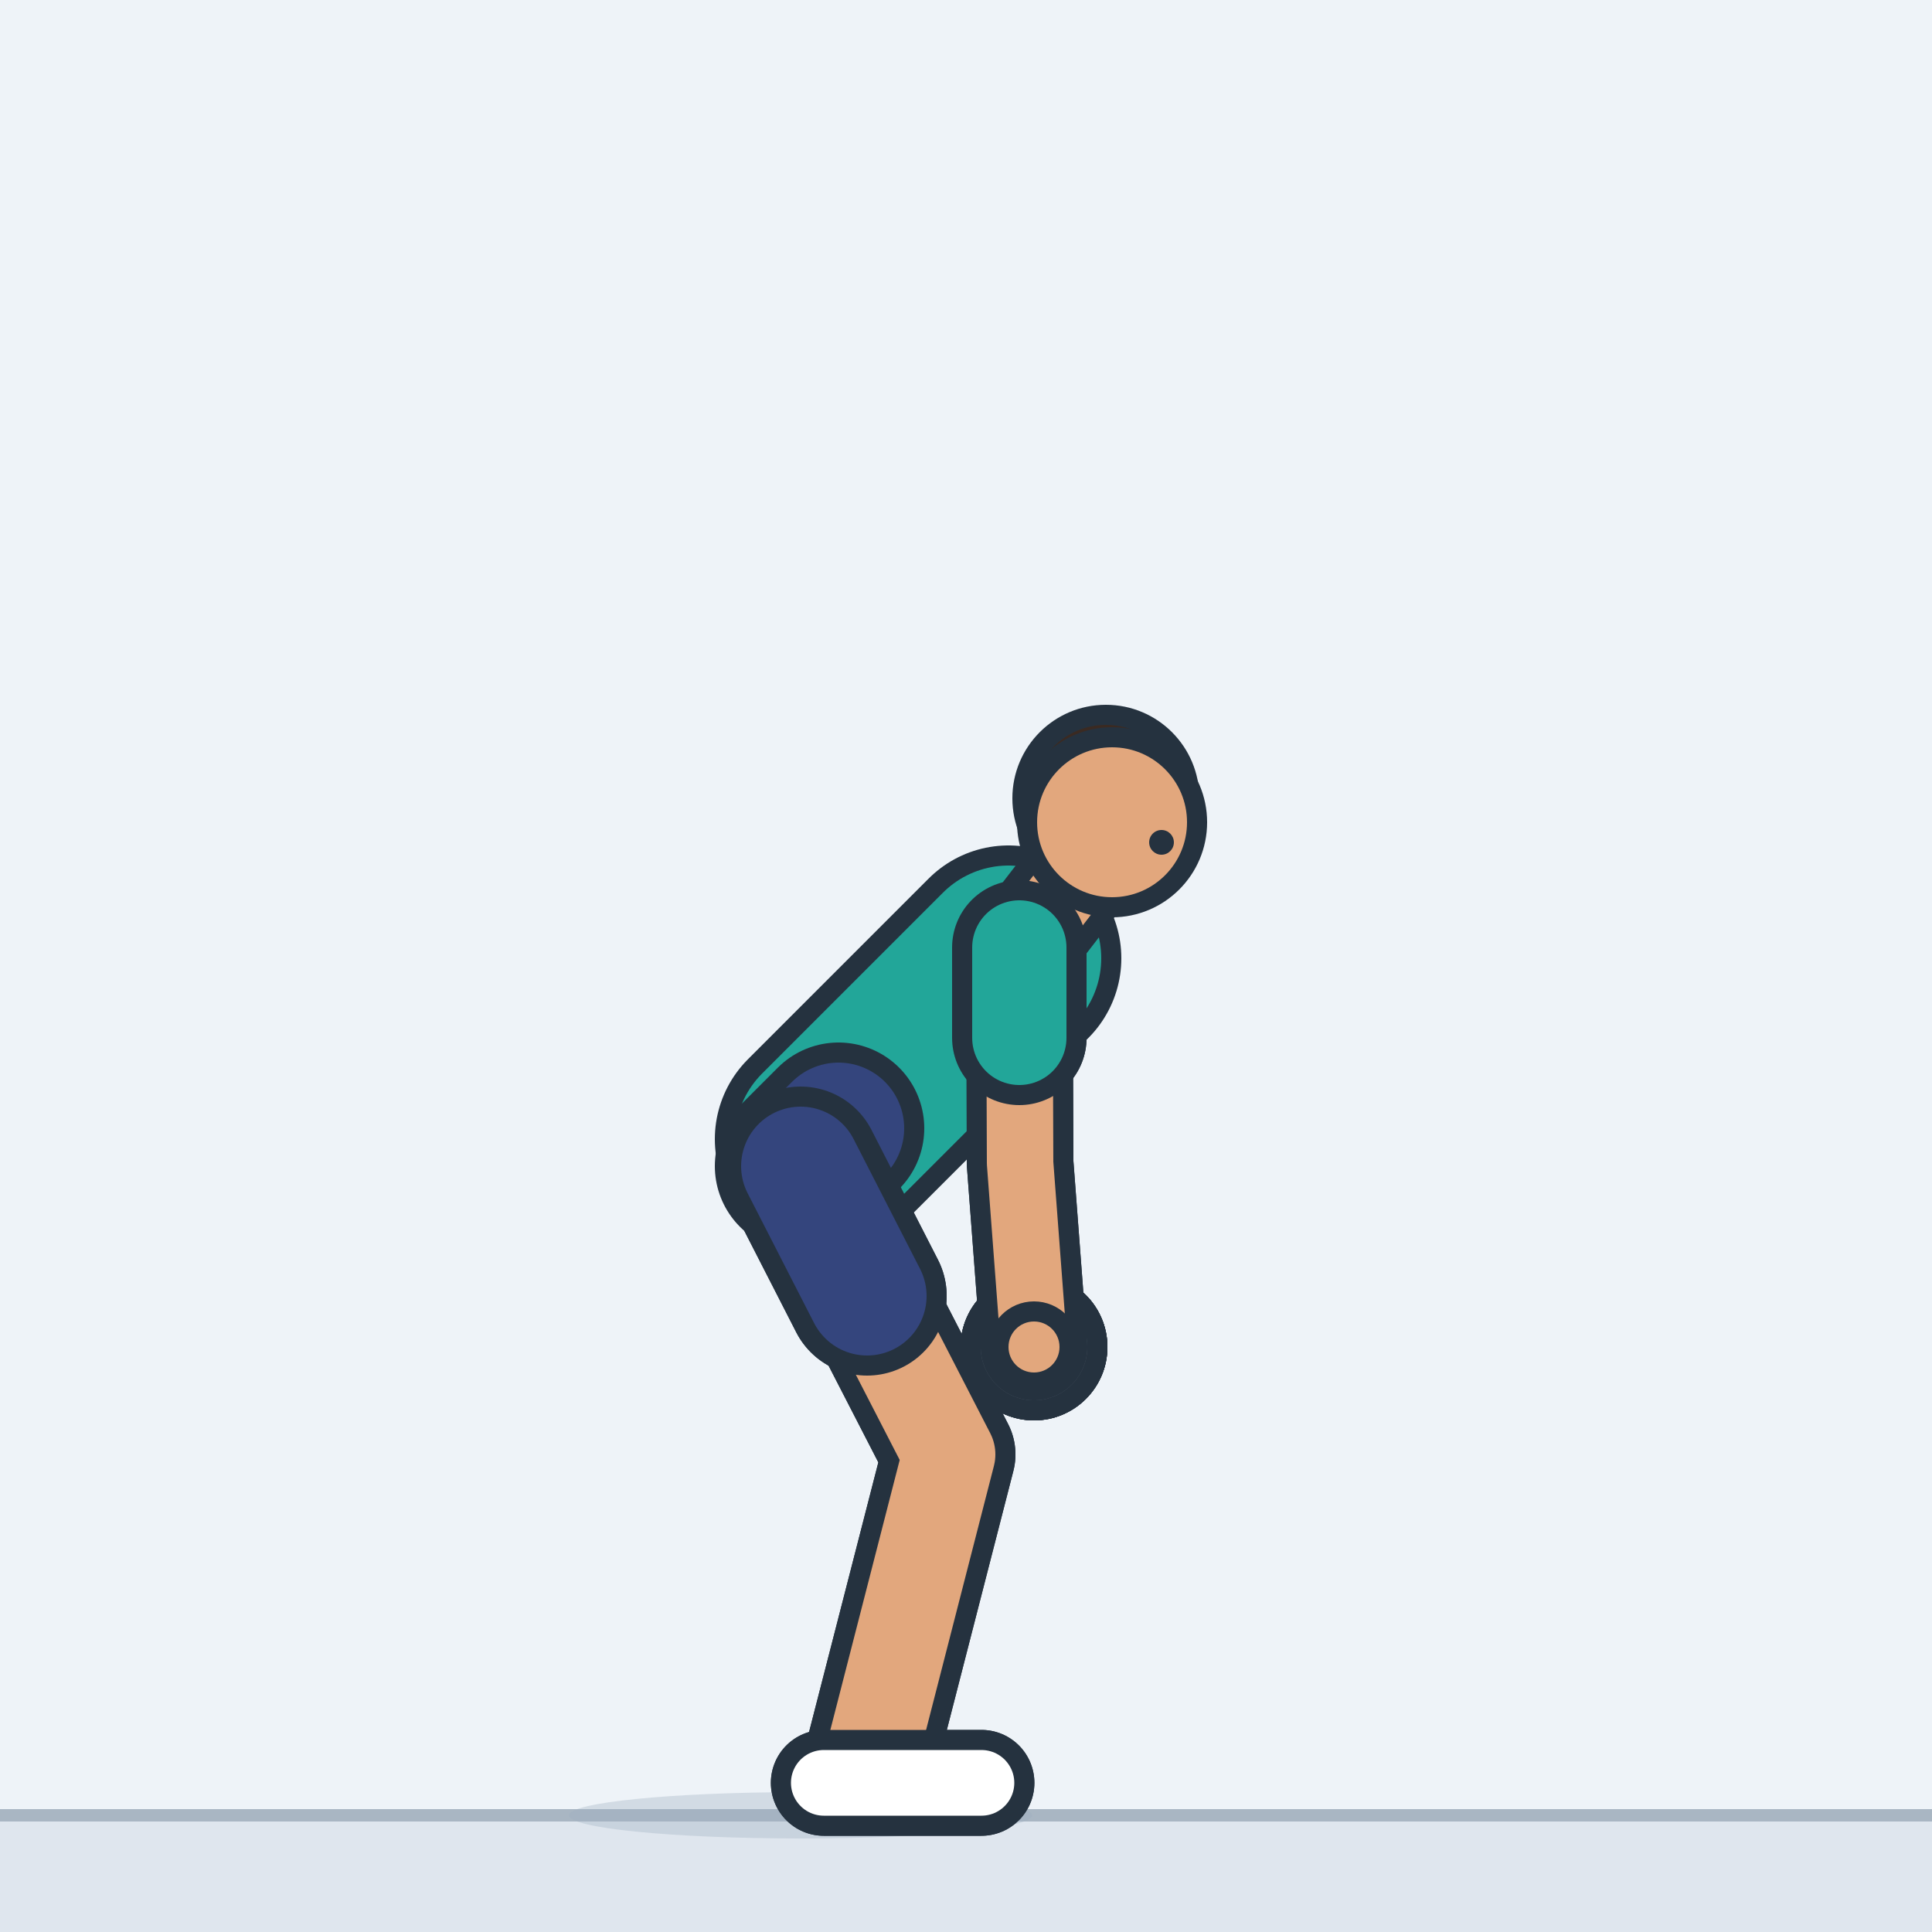
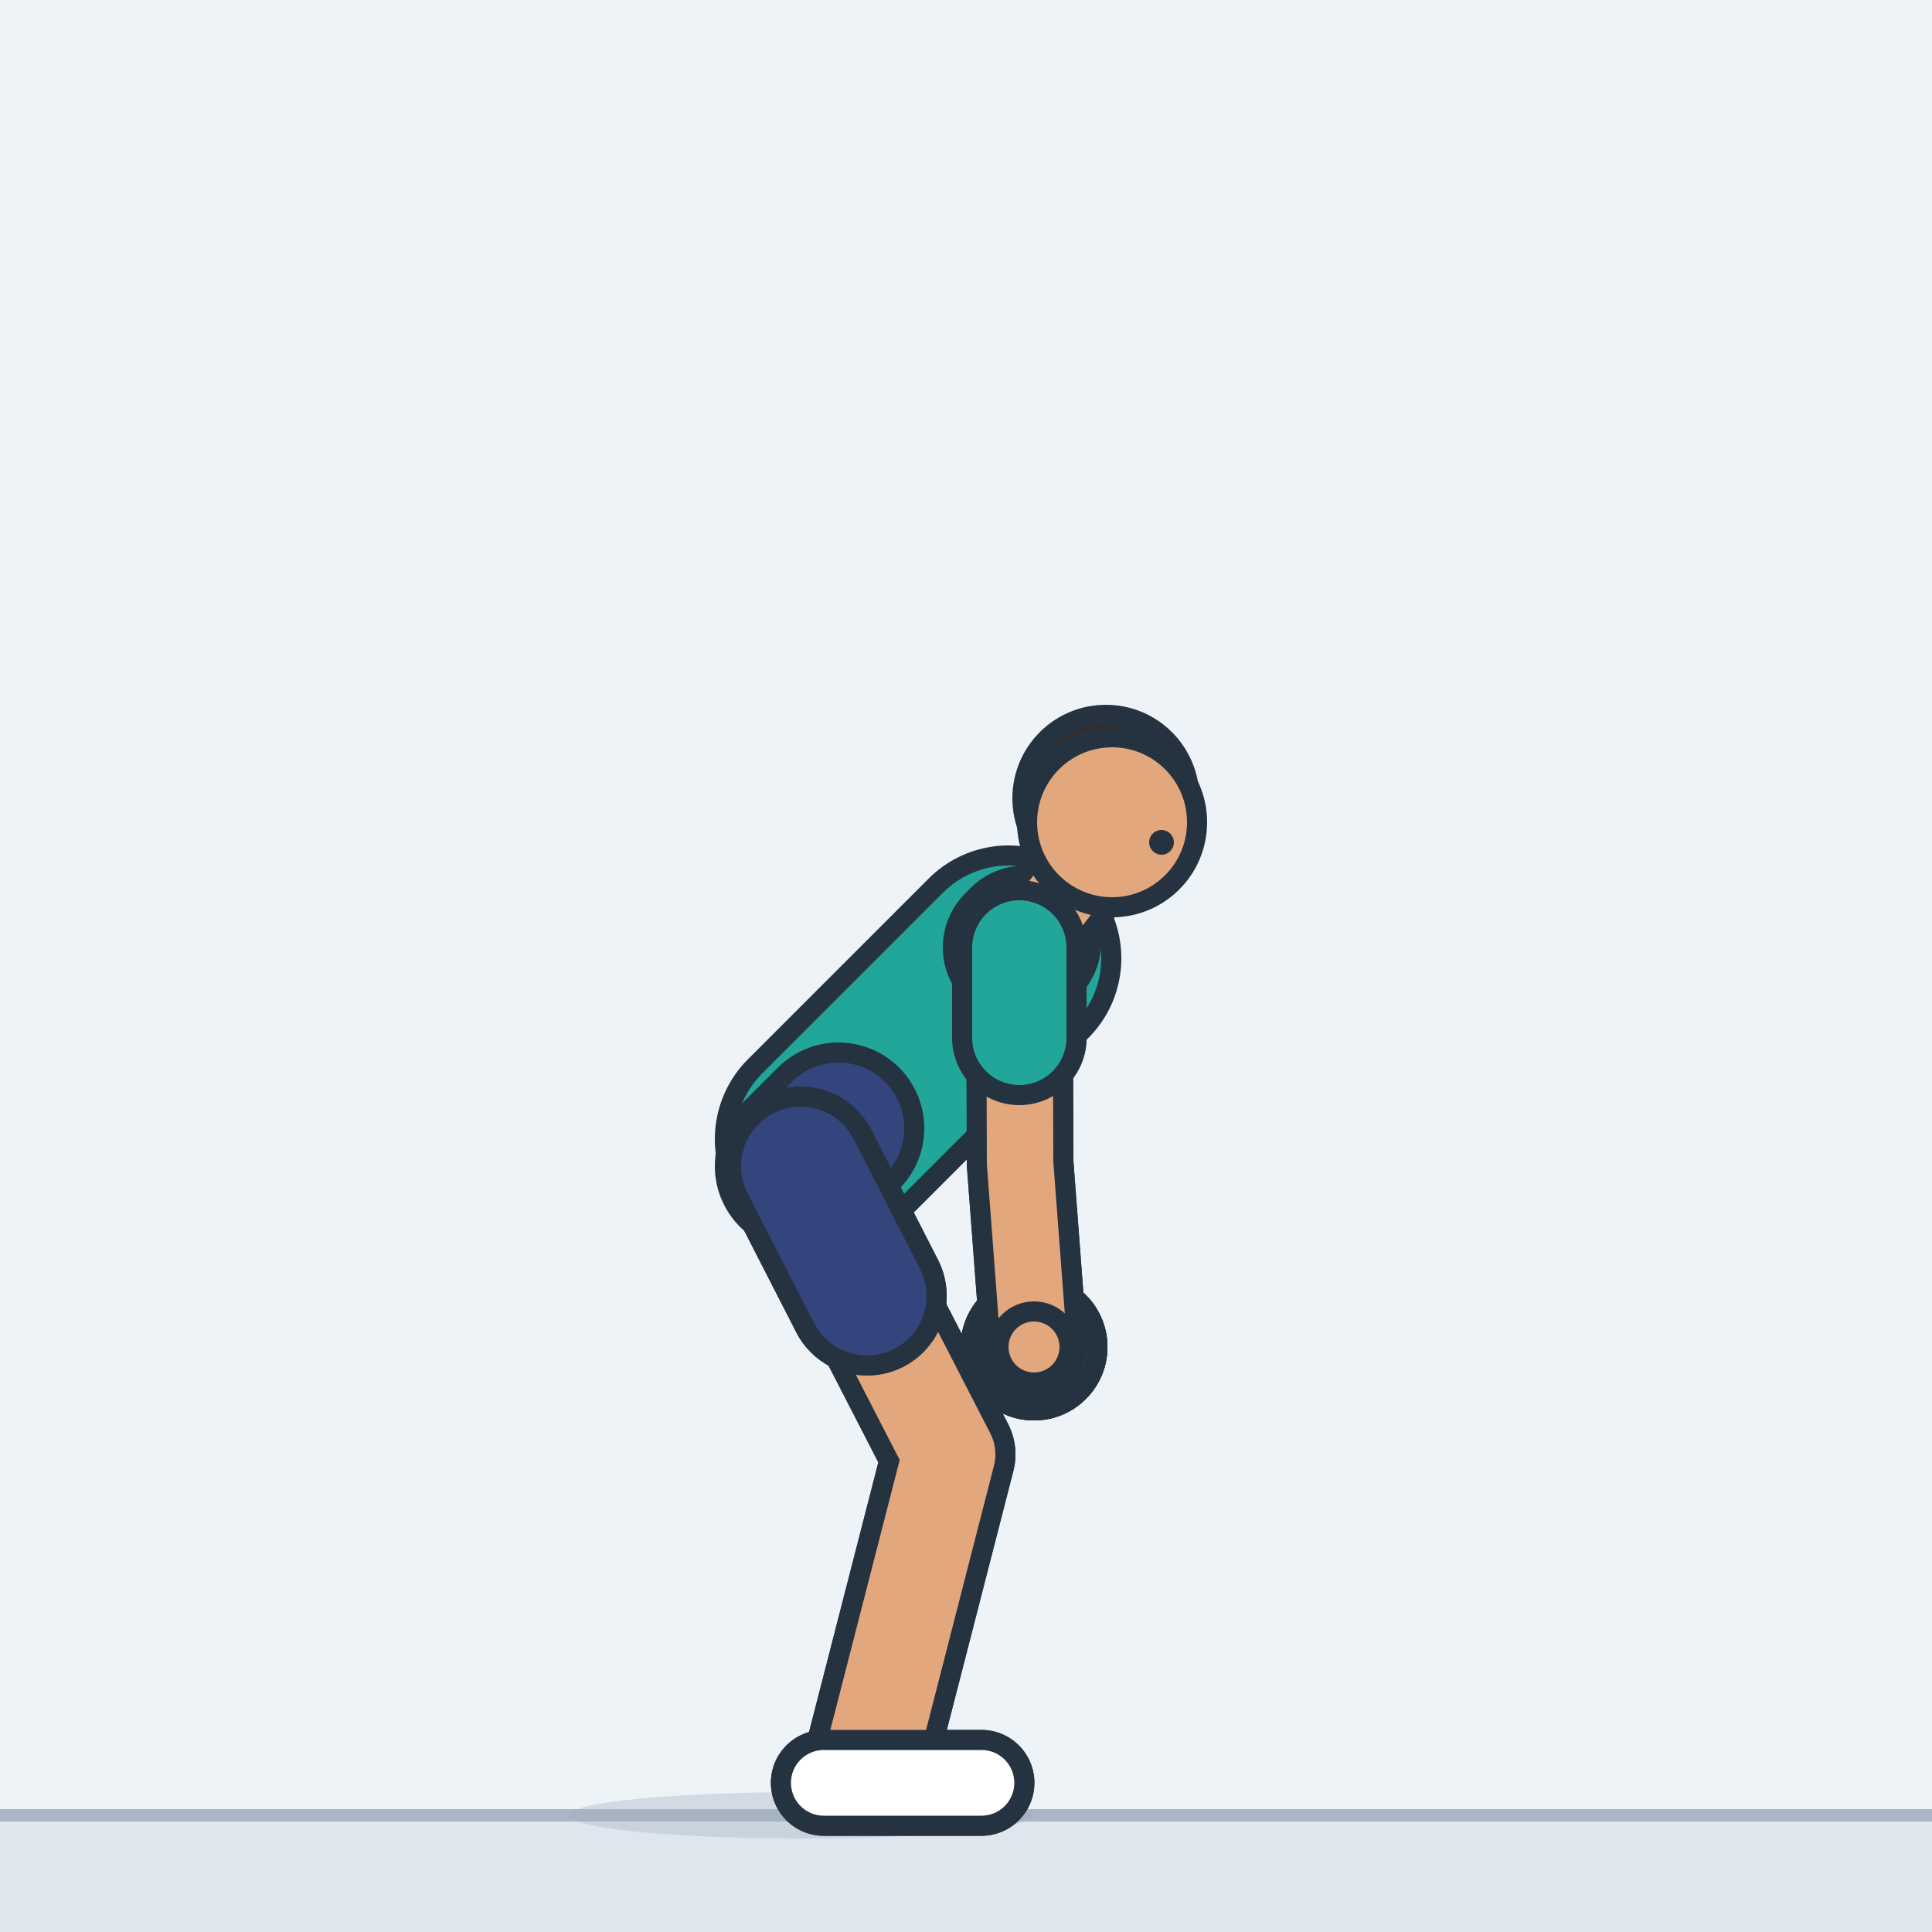
<svg xmlns="http://www.w3.org/2000/svg" width="260" height="260" viewBox="-115.6 -234.9 250 250" role="img" aria-label="Dumbbell row">
  <style>.s{display:none}@media (prefers-reduced-motion:reduce){.a{display:none}.s{display:inline}}polyline{fill:none;stroke-linecap:round;stroke-linejoin:round}</style>
  <rect x="-115.6" y="-234.9" width="250" height="250" fill="#eef3f8" />
  <g class="a">
    <rect x="-115.6" y="0" width="250" height="15.1" fill="#dfe6ee" />
    <line x1="-115.6" y1="0" x2="134.4" y2="0" stroke="#a9b6c3" stroke-width="1.6" />
    <ellipse cx="-12" cy="0" rx="30" ry="3" fill="#9fb0c0" opacity="0.35" />
    <defs>
      <polyline id="aarmL" points="16.3,-112.3 16.4,-84.4 18.2,-60.6">
        <animate attributeName="points" dur="2.4s" repeatCount="indefinite" values="16.3,-112.3 16.4,-84.4 18.2,-60.6;16.3,-112.3 16.4,-84.4 18.2,-60.6;16.3,-112.3 16.3,-84.4 18.1,-60.6;16.3,-112.3 15.9,-84.4 17.9,-60.6;16.3,-112.3 15.3,-84.5 17.4,-60.6;16.3,-112.3 14.2,-84.5 16.6,-60.7;16.3,-112.3 12.6,-84.7 15.4,-61;16.3,-112.3 10.4,-85.1 13.8,-61.5;16.3,-112.3 7.5,-86 11.7,-62.4;16.3,-112.3 4,-87.5 9.2,-64.1;16.3,-112.3 -0.1,-90 6.4,-67;16.3,-112.3 -3.7,-93.2 4,-70.6;16.3,-112.3 -6.2,-96.2 2.5,-73.9;16.3,-112.3 -7.8,-98.8 1.7,-76.8;16.3,-112.3 -8.8,-100.8 1.2,-79;16.3,-112.3 -9.5,-102.3 1,-80.7;16.3,-112.3 -9.9,-103.3 0.8,-81.8;16.3,-112.3 -10.1,-103.9 0.8,-82.5;16.3,-112.3 -10.2,-104.2 0.8,-82.9;16.3,-112.3 -10.2,-104.3 0.7,-83;16.3,-112.3 -10.2,-104.4 0.7,-83.1;16.3,-112.3 -10.2,-104.4 0.7,-83.1;16.3,-112.3 -10.2,-104.4 0.7,-83.1;16.3,-112.3 -10.2,-104.4 0.7,-83.1;16.3,-112.3 -10.2,-104.4 0.7,-83.1;16.3,-112.3 -10.2,-104.4 0.7,-83.1;16.3,-112.3 -10.2,-104.4 0.7,-83.1;16.3,-112.3 -10.2,-104.4 0.7,-83.1;16.3,-112.3 -10.2,-104.3 0.8,-83;16.3,-112.3 -10.2,-104.2 0.8,-82.8;16.3,-112.3 -10.1,-103.8 0.8,-82.5;16.3,-112.3 -9.9,-103.3 0.8,-81.8;16.3,-112.3 -9.6,-102.5 0.9,-80.9;16.3,-112.3 -9.1,-101.3 1.1,-79.6;16.3,-112.3 -8.4,-99.8 1.4,-77.9;16.3,-112.3 -7.3,-97.9 1.9,-75.8;16.3,-112.3 -5.8,-95.6 2.8,-73.3;16.3,-112.3 -3.6,-93.1 4.1,-70.4;16.3,-112.3 -0.6,-90.4 6.1,-67.4;16.3,-112.3 2.9,-88 8.5,-64.8;16.3,-112.3 6.1,-86.5 10.7,-63;16.3,-112.3 8.8,-85.5 12.7,-61.9;16.3,-112.3 11,-85 14.3,-61.3;16.3,-112.3 12.8,-84.7 15.6,-60.9;16.3,-112.3 14.1,-84.5 16.5,-60.7;16.3,-112.3 15.1,-84.5 17.2,-60.7;16.3,-112.3 15.7,-84.4 17.7,-60.6;16.3,-112.3 16.1,-84.4 18,-60.6;16.3,-112.3 16.3,-84.4 18.1,-60.6;16.3,-112.3 16.4,-84.4 18.2,-60.6;16.3,-112.3 16.4,-84.4 18.2,-60.6;16.3,-112.3 16.4,-84.4 18.2,-60.6;16.3,-112.3 16.4,-84.4 18.2,-60.6;16.3,-112.3 16.4,-84.4 18.2,-60.6;16.3,-112.3 16.4,-84.4 18.2,-60.6;16.3,-112.3 16.4,-84.4 18.2,-60.6;16.3,-112.3 16.4,-84.4 18.2,-60.6;16.3,-112.3 16.4,-84.4 18.2,-60.6;16.3,-112.3 16.4,-84.4 18.2,-60.6;16.3,-112.3 16.4,-84.4 18.2,-60.6;16.3,-112.3 16.4,-84.4 18.2,-60.6" />
      </polyline>
      <polyline id="asleeveL" points="16.3,-112.3 16.3,-100.6">
        <animate attributeName="points" dur="2.4s" repeatCount="indefinite" values="16.3,-112.3 16.3,-100.6;16.3,-112.3 16.3,-100.6;16.3,-112.3 16.3,-100.6;16.3,-112.3 16.1,-100.6;16.3,-112.3 15.9,-100.6;16.3,-112.3 15.4,-100.6;16.3,-112.3 14.7,-100.7;16.3,-112.3 13.8,-100.9;16.3,-112.3 12.6,-101.2;16.3,-112.3 11.1,-101.9;16.3,-112.3 9.4,-102.9;16.3,-112.3 7.9,-104.3;16.3,-112.3 6.8,-105.5;16.3,-112.3 6.2,-106.6;16.3,-112.3 5.7,-107.4;16.3,-112.3 5.5,-108.1;16.3,-112.3 5.3,-108.5;16.3,-112.3 5.2,-108.8;16.3,-112.3 5.2,-108.9;16.3,-112.3 5.2,-109;16.3,-112.3 5.1,-109;16.3,-112.3 5.1,-109;16.3,-112.3 5.1,-109;16.3,-112.3 5.1,-109;16.3,-112.3 5.1,-109;16.3,-112.3 5.1,-109;16.3,-112.3 5.1,-109;16.3,-112.3 5.2,-109;16.3,-112.3 5.2,-108.9;16.3,-112.3 5.2,-108.9;16.3,-112.3 5.2,-108.7;16.3,-112.3 5.3,-108.5;16.3,-112.3 5.4,-108.2;16.3,-112.3 5.6,-107.7;16.3,-112.3 5.9,-107;16.3,-112.3 6.4,-106.2;16.3,-112.3 7,-105.3;16.3,-112.3 7.9,-104.2;16.3,-112.3 9.2,-103.1;16.3,-112.3 10.7,-102.1;16.3,-112.3 12,-101.5;16.3,-112.3 13.1,-101.1;16.3,-112.3 14.1,-100.8;16.3,-112.3 14.8,-100.7;16.3,-112.3 15.4,-100.6;16.3,-112.3 15.8,-100.6;16.3,-112.3 16.1,-100.6;16.3,-112.3 16.2,-100.6;16.3,-112.3 16.3,-100.6;16.3,-112.3 16.3,-100.6;16.3,-112.3 16.3,-100.6;16.3,-112.3 16.3,-100.6;16.3,-112.3 16.3,-100.6;16.3,-112.3 16.3,-100.6;16.3,-112.3 16.3,-100.6;16.3,-112.3 16.3,-100.6;16.3,-112.3 16.3,-100.6;16.3,-112.3 16.3,-100.6;16.3,-112.3 16.3,-100.6;16.3,-112.3 16.3,-100.6;16.3,-112.3 16.3,-100.6" />
      </polyline>
      <circle id="ahandL" r="4.6" cx="18.2" cy="-60.6">
        <animate attributeName="cx" dur="2.4s" repeatCount="indefinite" values="18.2;18.2;18.1;17.9;17.4;16.6;15.4;13.8;11.7;9.2;6.4;4;2.5;1.7;1.2;1;0.8;0.8;0.8;0.7;0.7;0.7;0.7;0.7;0.7;0.7;0.7;0.7;0.8;0.8;0.8;0.8;0.9;1.1;1.4;1.9;2.8;4.1;6.1;8.5;10.7;12.7;14.3;15.6;16.5;17.2;17.7;18;18.1;18.2;18.2;18.2;18.2;18.2;18.2;18.2;18.2;18.2;18.2;18.2;18.2" />
        <animate attributeName="cy" dur="2.4s" repeatCount="indefinite" values="-60.6;-60.6;-60.6;-60.6;-60.6;-60.7;-61;-61.5;-62.4;-64.1;-67;-70.6;-73.9;-76.8;-79;-80.7;-81.8;-82.5;-82.9;-83;-83.1;-83.1;-83.1;-83.1;-83.1;-83.1;-83.1;-83.1;-83;-82.8;-82.5;-81.8;-80.9;-79.6;-77.9;-75.8;-73.3;-70.4;-67.4;-64.8;-63;-61.9;-61.3;-60.9;-60.7;-60.7;-60.6;-60.6;-60.6;-60.6;-60.6;-60.6;-60.6;-60.6;-60.6;-60.6;-60.6;-60.6;-60.6;-60.6;-60.6" />
      </circle>
      <polyline id="alegL" points="-12,-84 7.2,-46.7 -3,-7" />
      <polyline id="ashortsL" points="-12,-84 -3.4,-67.2" />
      <polyline id="afootL" points="-9,-4.2 11.4,-4.2" />
      <polyline id="atorso" points="-8.5,-87.5 3.6,-99.6 14.9,-110.9" />
      <polyline id="apelvis" points="-12,-84 -7.1,-88.9 -12,-84" />
+       <polyline id="ayoke" points="16.3,-112.3 17,-113 16.3,-112.3" />
      <polyline id="aneck" points="17.7,-113.7 23.8,-121.6" />
      <circle id="ahair" r="10.8" cx="27.5" cy="-131.6" />
      <circle id="ahead" r="11" cx="28.3" cy="-128.5" />
      <circle id="aeyeR" r="1.6" cx="34.7" cy="-125.9" />
      <polyline id="alegR" points="-12,-84 7.2,-46.7 -3,-7" />
      <polyline id="ashortsR" points="-12,-84 -3.4,-67.2" />
      <polyline id="afootR" points="-9,-4.2 11.4,-4.2" />
      <circle id="adbLa" r="8.2" cx="18.2" cy="-60.6">
        <animate attributeName="cx" dur="2.4s" repeatCount="indefinite" values="18.2;18.2;18.1;17.9;17.4;16.6;15.4;13.8;11.7;9.2;6.4;4;2.5;1.7;1.2;1;0.8;0.8;0.8;0.7;0.7;0.7;0.7;0.7;0.7;0.7;0.7;0.7;0.8;0.8;0.8;0.8;0.9;1.1;1.4;1.9;2.8;4.1;6.1;8.5;10.7;12.7;14.3;15.6;16.5;17.2;17.7;18;18.1;18.2;18.2;18.2;18.2;18.2;18.2;18.2;18.2;18.2;18.2;18.2;18.2" />
        <animate attributeName="cy" dur="2.4s" repeatCount="indefinite" values="-60.6;-60.6;-60.6;-60.6;-60.6;-60.7;-61;-61.5;-62.4;-64.1;-67;-70.6;-73.9;-76.8;-79;-80.7;-81.8;-82.5;-82.9;-83;-83.1;-83.1;-83.1;-83.1;-83.1;-83.1;-83.1;-83.1;-83;-82.8;-82.5;-81.8;-80.9;-79.6;-77.9;-75.8;-73.3;-70.4;-67.4;-64.8;-63;-61.9;-61.3;-60.9;-60.7;-60.7;-60.6;-60.6;-60.6;-60.6;-60.6;-60.6;-60.6;-60.6;-60.6;-60.6;-60.6;-60.6;-60.6;-60.6;-60.6" />
      </circle>
      <polyline id="adbLh" points="18.2,-60.6 18.2,-60.6">
        <animate attributeName="points" dur="2.4s" repeatCount="indefinite" values="18.2,-60.6 18.2,-60.6;18.2,-60.6 18.2,-60.6;18.1,-60.6 18.1,-60.6;17.9,-60.6 17.9,-60.6;17.4,-60.6 17.4,-60.6;16.6,-60.7 16.6,-60.7;15.4,-61 15.4,-61;13.8,-61.5 13.8,-61.5;11.7,-62.4 11.7,-62.4;9.2,-64.1 9.2,-64.1;6.4,-67 6.4,-67;4,-70.6 4,-70.6;2.5,-73.9 2.5,-73.9;1.7,-76.8 1.7,-76.8;1.2,-79 1.2,-79;1,-80.7 1,-80.7;0.8,-81.8 0.8,-81.8;0.8,-82.5 0.8,-82.5;0.8,-82.9 0.8,-82.9;0.7,-83 0.7,-83;0.7,-83.1 0.7,-83.1;0.7,-83.1 0.7,-83.1;0.7,-83.1 0.7,-83.1;0.7,-83.1 0.7,-83.1;0.7,-83.1 0.7,-83.1;0.7,-83.1 0.7,-83.1;0.7,-83.1 0.7,-83.1;0.7,-83.1 0.7,-83.1;0.8,-83 0.8,-83;0.8,-82.8 0.8,-82.8;0.8,-82.5 0.8,-82.5;0.8,-81.8 0.8,-81.8;0.9,-80.9 0.9,-80.9;1.1,-79.6 1.1,-79.6;1.4,-77.9 1.4,-77.9;1.9,-75.8 1.9,-75.8;2.8,-73.3 2.8,-73.3;4.1,-70.4 4.1,-70.4;6.1,-67.4 6.1,-67.4;8.5,-64.8 8.5,-64.8;10.7,-63 10.7,-63;12.7,-61.9 12.7,-61.9;14.3,-61.3 14.3,-61.3;15.6,-60.9 15.6,-60.9;16.5,-60.7 16.5,-60.7;17.2,-60.7 17.2,-60.7;17.7,-60.6 17.7,-60.6;18,-60.6 18,-60.6;18.1,-60.6 18.1,-60.6;18.2,-60.6 18.2,-60.6;18.2,-60.6 18.2,-60.6;18.2,-60.6 18.2,-60.6;18.2,-60.6 18.2,-60.6;18.2,-60.6 18.2,-60.6;18.2,-60.6 18.2,-60.6;18.2,-60.6 18.2,-60.6;18.2,-60.6 18.2,-60.6;18.2,-60.6 18.2,-60.6;18.2,-60.6 18.2,-60.6;18.2,-60.6 18.2,-60.6;18.2,-60.6 18.2,-60.6" />
      </polyline>
      <circle id="adbLb" r="8.2" cx="18.2" cy="-60.6">
        <animate attributeName="cx" dur="2.4s" repeatCount="indefinite" values="18.2;18.2;18.1;17.9;17.4;16.6;15.4;13.8;11.7;9.2;6.4;4;2.5;1.7;1.2;1;0.8;0.8;0.8;0.7;0.7;0.7;0.7;0.7;0.7;0.7;0.7;0.7;0.8;0.8;0.8;0.8;0.9;1.1;1.4;1.9;2.8;4.1;6.1;8.5;10.7;12.7;14.3;15.6;16.5;17.2;17.7;18;18.1;18.2;18.2;18.2;18.2;18.2;18.2;18.2;18.2;18.2;18.2;18.2;18.2" />
        <animate attributeName="cy" dur="2.4s" repeatCount="indefinite" values="-60.6;-60.6;-60.6;-60.6;-60.6;-60.7;-61;-61.5;-62.4;-64.1;-67;-70.6;-73.9;-76.8;-79;-80.7;-81.8;-82.5;-82.9;-83;-83.1;-83.1;-83.1;-83.1;-83.1;-83.1;-83.1;-83.1;-83;-82.8;-82.5;-81.8;-80.9;-79.6;-77.9;-75.8;-73.3;-70.4;-67.4;-64.8;-63;-61.9;-61.3;-60.9;-60.7;-60.7;-60.6;-60.6;-60.6;-60.6;-60.6;-60.6;-60.6;-60.6;-60.6;-60.6;-60.6;-60.6;-60.6;-60.6;-60.6" />
      </circle>
      <circle id="adbRa" r="8.2" cx="18.2" cy="-60.6">
        <animate attributeName="cx" dur="2.4s" repeatCount="indefinite" values="18.2;18.2;18.1;17.9;17.4;16.6;15.4;13.8;11.7;9.2;6.4;4;2.5;1.7;1.2;1;0.8;0.8;0.8;0.7;0.7;0.7;0.7;0.7;0.7;0.7;0.7;0.7;0.8;0.8;0.8;0.8;0.9;1.1;1.4;1.9;2.8;4.1;6.1;8.5;10.7;12.7;14.3;15.6;16.5;17.2;17.7;18;18.1;18.2;18.2;18.2;18.2;18.2;18.2;18.2;18.2;18.2;18.2;18.2;18.2" />
        <animate attributeName="cy" dur="2.4s" repeatCount="indefinite" values="-60.6;-60.6;-60.6;-60.6;-60.6;-60.7;-61;-61.5;-62.4;-64.1;-67;-70.6;-73.9;-76.8;-79;-80.7;-81.8;-82.5;-82.9;-83;-83.1;-83.1;-83.1;-83.1;-83.1;-83.1;-83.1;-83.1;-83;-82.8;-82.5;-81.8;-80.9;-79.6;-77.9;-75.8;-73.3;-70.4;-67.4;-64.8;-63;-61.9;-61.3;-60.9;-60.7;-60.7;-60.6;-60.6;-60.6;-60.6;-60.6;-60.6;-60.6;-60.6;-60.6;-60.6;-60.6;-60.6;-60.6;-60.6;-60.6" />
      </circle>
      <polyline id="adbRh" points="18.2,-60.6 18.2,-60.6">
        <animate attributeName="points" dur="2.4s" repeatCount="indefinite" values="18.2,-60.6 18.2,-60.6;18.2,-60.6 18.2,-60.6;18.1,-60.6 18.1,-60.6;17.9,-60.6 17.9,-60.6;17.4,-60.6 17.4,-60.6;16.6,-60.7 16.6,-60.7;15.4,-61 15.4,-61;13.8,-61.5 13.8,-61.5;11.7,-62.4 11.7,-62.4;9.2,-64.1 9.2,-64.1;6.4,-67 6.4,-67;4,-70.6 4,-70.6;2.5,-73.9 2.5,-73.9;1.7,-76.8 1.7,-76.8;1.2,-79 1.2,-79;1,-80.7 1,-80.7;0.8,-81.8 0.8,-81.8;0.8,-82.5 0.8,-82.5;0.8,-82.9 0.8,-82.9;0.7,-83 0.7,-83;0.7,-83.1 0.7,-83.1;0.7,-83.1 0.7,-83.1;0.7,-83.1 0.7,-83.1;0.7,-83.1 0.7,-83.1;0.7,-83.1 0.7,-83.1;0.7,-83.1 0.7,-83.1;0.7,-83.1 0.7,-83.1;0.7,-83.1 0.7,-83.1;0.8,-83 0.8,-83;0.8,-82.8 0.8,-82.8;0.8,-82.5 0.8,-82.5;0.8,-81.8 0.8,-81.8;0.9,-80.9 0.9,-80.9;1.1,-79.6 1.1,-79.6;1.4,-77.9 1.4,-77.9;1.9,-75.8 1.9,-75.8;2.8,-73.3 2.8,-73.3;4.1,-70.4 4.1,-70.4;6.1,-67.4 6.1,-67.4;8.5,-64.8 8.5,-64.8;10.7,-63 10.7,-63;12.7,-61.9 12.7,-61.9;14.3,-61.3 14.3,-61.3;15.6,-60.9 15.6,-60.9;16.5,-60.7 16.5,-60.7;17.2,-60.7 17.2,-60.7;17.7,-60.6 17.7,-60.6;18,-60.6 18,-60.6;18.1,-60.6 18.1,-60.6;18.2,-60.6 18.2,-60.6;18.2,-60.6 18.2,-60.6;18.2,-60.6 18.2,-60.6;18.2,-60.6 18.2,-60.6;18.2,-60.6 18.2,-60.6;18.2,-60.6 18.2,-60.6;18.2,-60.6 18.2,-60.6;18.2,-60.6 18.2,-60.6;18.2,-60.6 18.2,-60.6;18.2,-60.6 18.2,-60.6;18.2,-60.6 18.2,-60.6;18.2,-60.6 18.2,-60.6" />
      </polyline>
      <circle id="adbRb" r="8.2" cx="18.2" cy="-60.6">
        <animate attributeName="cx" dur="2.4s" repeatCount="indefinite" values="18.2;18.2;18.1;17.9;17.4;16.6;15.4;13.8;11.7;9.2;6.4;4;2.5;1.7;1.2;1;0.8;0.8;0.8;0.7;0.7;0.7;0.7;0.7;0.7;0.7;0.7;0.7;0.8;0.8;0.8;0.8;0.9;1.1;1.4;1.9;2.8;4.1;6.1;8.5;10.7;12.7;14.3;15.6;16.5;17.2;17.7;18;18.1;18.2;18.2;18.2;18.2;18.2;18.2;18.2;18.2;18.2;18.2;18.2;18.2" />
        <animate attributeName="cy" dur="2.4s" repeatCount="indefinite" values="-60.6;-60.6;-60.6;-60.6;-60.6;-60.7;-61;-61.5;-62.4;-64.1;-67;-70.6;-73.9;-76.8;-79;-80.7;-81.8;-82.5;-82.9;-83;-83.1;-83.1;-83.1;-83.1;-83.1;-83.1;-83.1;-83.1;-83;-82.8;-82.5;-81.8;-80.9;-79.6;-77.9;-75.8;-73.3;-70.4;-67.4;-64.8;-63;-61.9;-61.3;-60.9;-60.7;-60.7;-60.6;-60.6;-60.6;-60.6;-60.6;-60.6;-60.6;-60.6;-60.6;-60.6;-60.6;-60.6;-60.6;-60.6;-60.6" />
      </circle>
      <polyline id="aarmR" points="16.3,-112.3 16.4,-84.4 18.2,-60.6">
        <animate attributeName="points" dur="2.4s" repeatCount="indefinite" values="16.3,-112.3 16.4,-84.4 18.2,-60.6;16.3,-112.3 16.4,-84.4 18.2,-60.6;16.3,-112.3 16.3,-84.4 18.1,-60.6;16.3,-112.3 15.9,-84.4 17.9,-60.6;16.3,-112.3 15.3,-84.5 17.4,-60.6;16.3,-112.3 14.2,-84.5 16.6,-60.7;16.3,-112.3 12.6,-84.7 15.4,-61;16.3,-112.3 10.4,-85.1 13.8,-61.5;16.3,-112.3 7.5,-86 11.7,-62.4;16.3,-112.3 4,-87.5 9.2,-64.1;16.3,-112.3 -0.1,-90 6.4,-67;16.3,-112.3 -3.7,-93.2 4,-70.6;16.3,-112.3 -6.2,-96.2 2.5,-73.9;16.3,-112.3 -7.8,-98.8 1.7,-76.8;16.3,-112.3 -8.8,-100.8 1.2,-79;16.3,-112.3 -9.5,-102.3 1,-80.7;16.3,-112.3 -9.9,-103.3 0.8,-81.8;16.3,-112.3 -10.1,-103.9 0.8,-82.5;16.3,-112.3 -10.2,-104.2 0.8,-82.9;16.3,-112.3 -10.2,-104.3 0.7,-83;16.3,-112.3 -10.2,-104.4 0.7,-83.1;16.3,-112.3 -10.2,-104.4 0.7,-83.1;16.3,-112.3 -10.2,-104.4 0.7,-83.1;16.3,-112.3 -10.2,-104.4 0.7,-83.1;16.3,-112.3 -10.2,-104.4 0.7,-83.1;16.3,-112.3 -10.2,-104.4 0.7,-83.1;16.3,-112.3 -10.2,-104.4 0.7,-83.1;16.3,-112.3 -10.2,-104.4 0.7,-83.1;16.3,-112.3 -10.2,-104.3 0.8,-83;16.3,-112.3 -10.2,-104.2 0.8,-82.8;16.3,-112.3 -10.1,-103.8 0.8,-82.5;16.3,-112.3 -9.9,-103.3 0.8,-81.8;16.3,-112.3 -9.6,-102.5 0.9,-80.9;16.3,-112.3 -9.1,-101.3 1.1,-79.6;16.3,-112.3 -8.4,-99.8 1.4,-77.9;16.3,-112.3 -7.3,-97.9 1.9,-75.8;16.3,-112.3 -5.8,-95.6 2.8,-73.3;16.3,-112.3 -3.6,-93.1 4.1,-70.4;16.3,-112.3 -0.6,-90.4 6.1,-67.4;16.3,-112.3 2.9,-88 8.5,-64.8;16.3,-112.3 6.1,-86.5 10.7,-63;16.3,-112.3 8.8,-85.5 12.7,-61.9;16.3,-112.3 11,-85 14.3,-61.3;16.3,-112.3 12.8,-84.7 15.6,-60.9;16.3,-112.3 14.1,-84.5 16.5,-60.7;16.3,-112.3 15.1,-84.5 17.2,-60.7;16.3,-112.3 15.7,-84.4 17.7,-60.6;16.3,-112.3 16.1,-84.4 18,-60.6;16.3,-112.3 16.3,-84.4 18.1,-60.6;16.3,-112.3 16.4,-84.4 18.2,-60.6;16.3,-112.3 16.4,-84.4 18.2,-60.6;16.3,-112.3 16.4,-84.4 18.2,-60.6;16.3,-112.3 16.4,-84.4 18.2,-60.6;16.3,-112.3 16.4,-84.4 18.2,-60.6;16.3,-112.3 16.4,-84.4 18.2,-60.6;16.3,-112.3 16.4,-84.4 18.2,-60.6;16.3,-112.3 16.4,-84.4 18.2,-60.6;16.3,-112.3 16.4,-84.4 18.2,-60.6;16.3,-112.3 16.4,-84.4 18.2,-60.6;16.3,-112.3 16.4,-84.4 18.2,-60.6;16.3,-112.3 16.4,-84.4 18.2,-60.6" />
      </polyline>
      <polyline id="asleeveR" points="16.3,-112.3 16.3,-100.6">
        <animate attributeName="points" dur="2.4s" repeatCount="indefinite" values="16.3,-112.3 16.3,-100.6;16.3,-112.3 16.3,-100.6;16.3,-112.3 16.3,-100.6;16.3,-112.3 16.1,-100.6;16.3,-112.3 15.9,-100.6;16.3,-112.3 15.4,-100.6;16.3,-112.3 14.7,-100.7;16.3,-112.3 13.8,-100.9;16.3,-112.3 12.6,-101.2;16.3,-112.3 11.1,-101.9;16.3,-112.3 9.4,-102.9;16.3,-112.3 7.9,-104.3;16.3,-112.3 6.8,-105.5;16.3,-112.3 6.2,-106.6;16.3,-112.3 5.7,-107.4;16.3,-112.3 5.5,-108.1;16.3,-112.3 5.3,-108.5;16.3,-112.3 5.2,-108.8;16.3,-112.3 5.2,-108.9;16.3,-112.3 5.2,-109;16.3,-112.3 5.1,-109;16.3,-112.3 5.1,-109;16.3,-112.3 5.1,-109;16.3,-112.3 5.1,-109;16.3,-112.3 5.1,-109;16.3,-112.3 5.1,-109;16.3,-112.3 5.1,-109;16.3,-112.3 5.2,-109;16.3,-112.3 5.2,-108.9;16.3,-112.3 5.2,-108.9;16.3,-112.3 5.2,-108.7;16.3,-112.3 5.3,-108.5;16.3,-112.3 5.4,-108.2;16.3,-112.3 5.6,-107.7;16.3,-112.3 5.9,-107;16.3,-112.3 6.4,-106.2;16.3,-112.3 7,-105.3;16.3,-112.3 7.9,-104.2;16.3,-112.3 9.2,-103.1;16.3,-112.3 10.7,-102.1;16.3,-112.3 12,-101.5;16.3,-112.3 13.1,-101.1;16.3,-112.3 14.1,-100.8;16.3,-112.3 14.8,-100.7;16.3,-112.3 15.4,-100.6;16.3,-112.3 15.8,-100.6;16.3,-112.3 16.1,-100.6;16.3,-112.3 16.2,-100.6;16.3,-112.3 16.3,-100.6;16.3,-112.3 16.3,-100.6;16.3,-112.3 16.3,-100.6;16.3,-112.3 16.3,-100.6;16.3,-112.3 16.3,-100.6;16.3,-112.3 16.3,-100.6;16.3,-112.3 16.3,-100.6;16.3,-112.3 16.3,-100.6;16.3,-112.3 16.3,-100.6;16.3,-112.3 16.3,-100.6;16.3,-112.3 16.3,-100.6;16.3,-112.3 16.3,-100.6;16.3,-112.3 16.3,-100.6" />
      </polyline>
      <circle id="ahandR" r="4.6" cx="18.2" cy="-60.6">
        <animate attributeName="cx" dur="2.4s" repeatCount="indefinite" values="18.2;18.2;18.1;17.9;17.4;16.6;15.4;13.8;11.7;9.2;6.4;4;2.5;1.7;1.2;1;0.8;0.8;0.8;0.7;0.7;0.7;0.7;0.7;0.7;0.7;0.7;0.7;0.8;0.8;0.8;0.8;0.9;1.1;1.4;1.9;2.8;4.1;6.1;8.5;10.7;12.7;14.3;15.6;16.5;17.2;17.7;18;18.1;18.2;18.2;18.2;18.2;18.2;18.2;18.2;18.2;18.2;18.2;18.2;18.2" />
        <animate attributeName="cy" dur="2.4s" repeatCount="indefinite" values="-60.6;-60.6;-60.6;-60.6;-60.6;-60.7;-61;-61.5;-62.4;-64.1;-67;-70.6;-73.9;-76.8;-79;-80.7;-81.8;-82.5;-82.9;-83;-83.1;-83.1;-83.1;-83.1;-83.1;-83.1;-83.1;-83.1;-83;-82.8;-82.5;-81.8;-80.9;-79.6;-77.9;-75.8;-73.3;-70.4;-67.4;-64.8;-63;-61.9;-61.3;-60.9;-60.7;-60.7;-60.6;-60.6;-60.6;-60.6;-60.6;-60.6;-60.6;-60.6;-60.6;-60.6;-60.6;-60.6;-60.6;-60.6;-60.6" />
      </circle>
    </defs>
    <use href="#aarmL" stroke="#25323f" stroke-width="13.8" />
    <use href="#aarmL" stroke="#c98d63" stroke-width="8.6" />
    <use href="#asleeveL" stroke="#25323f" stroke-width="17.4" />
    <use href="#asleeveL" stroke="#188278" stroke-width="12.2" />
    <use href="#ahandL" fill="#c98d63" stroke="#25323f" stroke-width="2.6" />
    <use href="#alegL" stroke="#25323f" stroke-width="17.2" />
    <use href="#alegL" stroke="#c98d63" stroke-width="12" />
    <use href="#ashortsL" stroke="#25323f" stroke-width="20.6" />
    <use href="#ashortsL" stroke="#28365f" stroke-width="15.4" />
    <use href="#afootL" stroke="#25323f" stroke-width="13.7" />
    <use href="#afootL" stroke="#d5dde6" stroke-width="8.5" />
    <use href="#atorso" stroke="#25323f" stroke-width="29.2" />
    <use href="#atorso" stroke="#22a699" stroke-width="24" />
    <use href="#apelvis" stroke="#25323f" stroke-width="22.2" />
    <use href="#apelvis" stroke="#34457d" stroke-width="17" />
+     <use href="#ayoke" stroke="#25323f" stroke-width="19.8" />
+     <use href="#ayoke" stroke="#22a699" stroke-width="14.6" />
    <use href="#aneck" stroke="#25323f" stroke-width="14.2" />
    <use href="#aneck" stroke="#e2a77d" stroke-width="9" />
    <use href="#ahair" fill="#3a2a22" stroke="#25323f" stroke-width="2.6" />
    <use href="#ahead" fill="#e2a77d" stroke="#25323f" stroke-width="2.6" />
    <use href="#aeyeR" fill="#25323f" />
    <use href="#alegR" stroke="#25323f" stroke-width="17.2" />
    <use href="#alegR" stroke="#e2a77d" stroke-width="12" />
    <use href="#ashortsR" stroke="#25323f" stroke-width="20.6" />
    <use href="#ashortsR" stroke="#34457d" stroke-width="15.4" />
    <use href="#afootR" stroke="#25323f" stroke-width="13.7" />
    <use href="#afootR" stroke="#ffffff" stroke-width="8.5" />
    <use href="#adbLa" fill="#4a5563" stroke="#25323f" stroke-width="2.6" />
    <use href="#adbLh" stroke="#25323f" stroke-width="8.4" />
    <use href="#adbLh" stroke="#6b7685" stroke-width="3.2" />
    <use href="#adbLb" fill="#4a5563" stroke="#25323f" stroke-width="2.6" />
    <use href="#adbRa" fill="#4a5563" stroke="#25323f" stroke-width="2.6" />
    <use href="#adbRh" stroke="#25323f" stroke-width="8.4" />
    <use href="#adbRh" stroke="#6b7685" stroke-width="3.2" />
    <use href="#adbRb" fill="#4a5563" stroke="#25323f" stroke-width="2.6" />
    <use href="#aarmR" stroke="#25323f" stroke-width="13.8" />
    <use href="#aarmR" stroke="#e2a77d" stroke-width="8.6" />
    <use href="#asleeveR" stroke="#25323f" stroke-width="17.4" />
    <use href="#asleeveR" stroke="#22a699" stroke-width="12.2" />
    <use href="#ahandR" fill="#e2a77d" stroke="#25323f" stroke-width="2.6" />
  </g>
  <g class="s">
    <rect x="-115.6" y="0" width="250" height="15.1" fill="#dfe6ee" />
    <line x1="-115.6" y1="0" x2="134.4" y2="0" stroke="#a9b6c3" stroke-width="1.6" />
    <ellipse cx="-12" cy="0" rx="30" ry="3" fill="#9fb0c0" opacity="0.35" />
    <defs>
      <polyline id="sarmL" points="16.3,-112.3 -10.2,-104.4 0.7,-83.1" />
      <polyline id="ssleeveL" points="16.3,-112.3 5.1,-109" />
      <circle id="shandL" r="4.6" cx="0.7" cy="-83.1" />
      <polyline id="slegL" points="-12,-84 7.2,-46.7 -3,-7" />
      <polyline id="sshortsL" points="-12,-84 -3.4,-67.2" />
      <polyline id="sfootL" points="-9,-4.2 11.4,-4.2" />
      <polyline id="storso" points="-8.5,-87.5 3.6,-99.6 14.9,-110.9" />
      <polyline id="spelvis" points="-12,-84 -7.1,-88.9 -12,-84" />
+       <polyline id="syoke" points="16.3,-112.3 17,-113 16.3,-112.3" />
      <polyline id="sneck" points="17.7,-113.7 23.8,-121.6" />
      <circle id="shair" r="10.8" cx="27.5" cy="-131.6" />
      <circle id="shead" r="11" cx="28.3" cy="-128.5" />
      <circle id="seyeR" r="1.6" cx="34.7" cy="-125.9" />
      <polyline id="slegR" points="-12,-84 7.2,-46.7 -3,-7" />
      <polyline id="sshortsR" points="-12,-84 -3.4,-67.2" />
      <polyline id="sfootR" points="-9,-4.2 11.4,-4.2" />
      <circle id="sdbLa" r="8.2" cx="0.7" cy="-83.1" />
      <polyline id="sdbLh" points="0.7,-83.1 0.7,-83.1" />
      <circle id="sdbLb" r="8.2" cx="0.7" cy="-83.1" />
      <circle id="sdbRa" r="8.2" cx="0.7" cy="-83.1" />
      <polyline id="sdbRh" points="0.7,-83.1 0.7,-83.1" />
      <circle id="sdbRb" r="8.2" cx="0.7" cy="-83.1" />
      <polyline id="sarmR" points="16.3,-112.3 -10.2,-104.4 0.7,-83.1" />
      <polyline id="ssleeveR" points="16.3,-112.3 5.1,-109" />
      <circle id="shandR" r="4.6" cx="0.7" cy="-83.1" />
    </defs>
    <use href="#sarmL" stroke="#25323f" stroke-width="13.8" />
    <use href="#sarmL" stroke="#c98d63" stroke-width="8.6" />
    <use href="#ssleeveL" stroke="#25323f" stroke-width="17.4" />
    <use href="#ssleeveL" stroke="#188278" stroke-width="12.2" />
    <use href="#shandL" fill="#c98d63" stroke="#25323f" stroke-width="2.6" />
    <use href="#slegL" stroke="#25323f" stroke-width="17.2" />
    <use href="#slegL" stroke="#c98d63" stroke-width="12" />
    <use href="#sshortsL" stroke="#25323f" stroke-width="20.6" />
    <use href="#sshortsL" stroke="#28365f" stroke-width="15.4" />
    <use href="#sfootL" stroke="#25323f" stroke-width="13.7" />
    <use href="#sfootL" stroke="#d5dde6" stroke-width="8.5" />
    <use href="#storso" stroke="#25323f" stroke-width="29.2" />
    <use href="#storso" stroke="#22a699" stroke-width="24" />
    <use href="#spelvis" stroke="#25323f" stroke-width="22.2" />
    <use href="#spelvis" stroke="#34457d" stroke-width="17" />
+     <use href="#syoke" stroke="#25323f" stroke-width="19.8" />
+     <use href="#syoke" stroke="#22a699" stroke-width="14.6" />
    <use href="#sneck" stroke="#25323f" stroke-width="14.2" />
    <use href="#sneck" stroke="#e2a77d" stroke-width="9" />
    <use href="#shair" fill="#3a2a22" stroke="#25323f" stroke-width="2.6" />
    <use href="#shead" fill="#e2a77d" stroke="#25323f" stroke-width="2.6" />
    <use href="#seyeR" fill="#25323f" />
    <use href="#slegR" stroke="#25323f" stroke-width="17.2" />
    <use href="#slegR" stroke="#e2a77d" stroke-width="12" />
    <use href="#sshortsR" stroke="#25323f" stroke-width="20.6" />
    <use href="#sshortsR" stroke="#34457d" stroke-width="15.4" />
    <use href="#sfootR" stroke="#25323f" stroke-width="13.7" />
    <use href="#sfootR" stroke="#ffffff" stroke-width="8.5" />
    <use href="#sdbLa" fill="#4a5563" stroke="#25323f" stroke-width="2.6" />
    <use href="#sdbLh" stroke="#25323f" stroke-width="8.4" />
    <use href="#sdbLh" stroke="#6b7685" stroke-width="3.2" />
    <use href="#sdbLb" fill="#4a5563" stroke="#25323f" stroke-width="2.6" />
    <use href="#sdbRa" fill="#4a5563" stroke="#25323f" stroke-width="2.6" />
    <use href="#sdbRh" stroke="#25323f" stroke-width="8.4" />
    <use href="#sdbRh" stroke="#6b7685" stroke-width="3.2" />
    <use href="#sdbRb" fill="#4a5563" stroke="#25323f" stroke-width="2.6" />
    <use href="#sarmR" stroke="#25323f" stroke-width="13.8" />
    <use href="#sarmR" stroke="#e2a77d" stroke-width="8.6" />
    <use href="#ssleeveR" stroke="#25323f" stroke-width="17.4" />
    <use href="#ssleeveR" stroke="#22a699" stroke-width="12.2" />
    <use href="#shandR" fill="#e2a77d" stroke="#25323f" stroke-width="2.6" />
  </g>
</svg>
